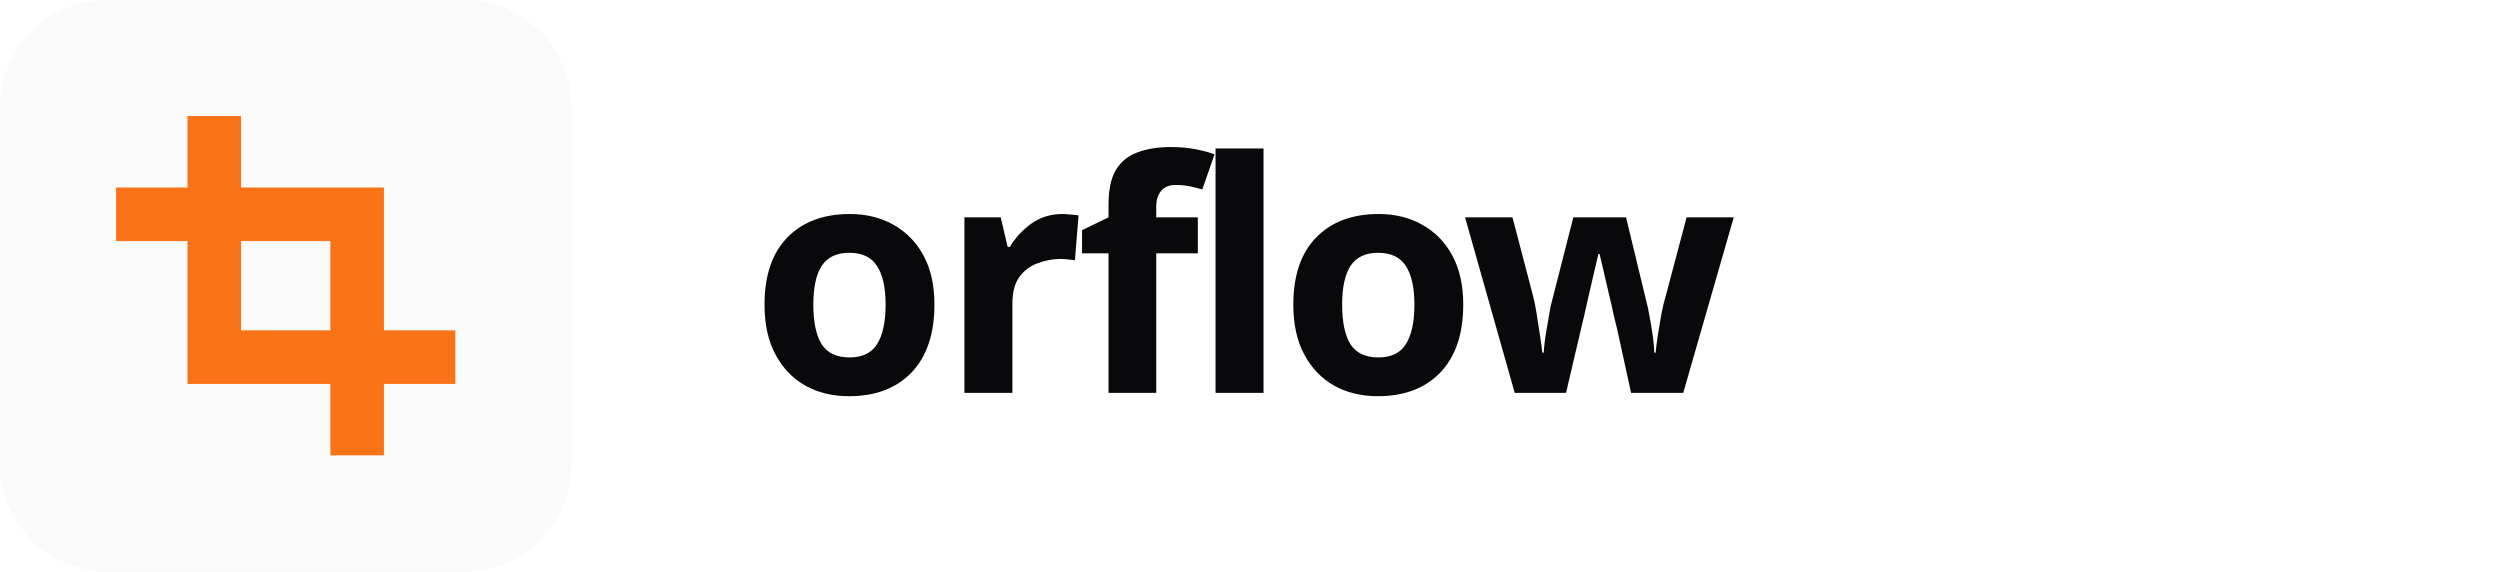
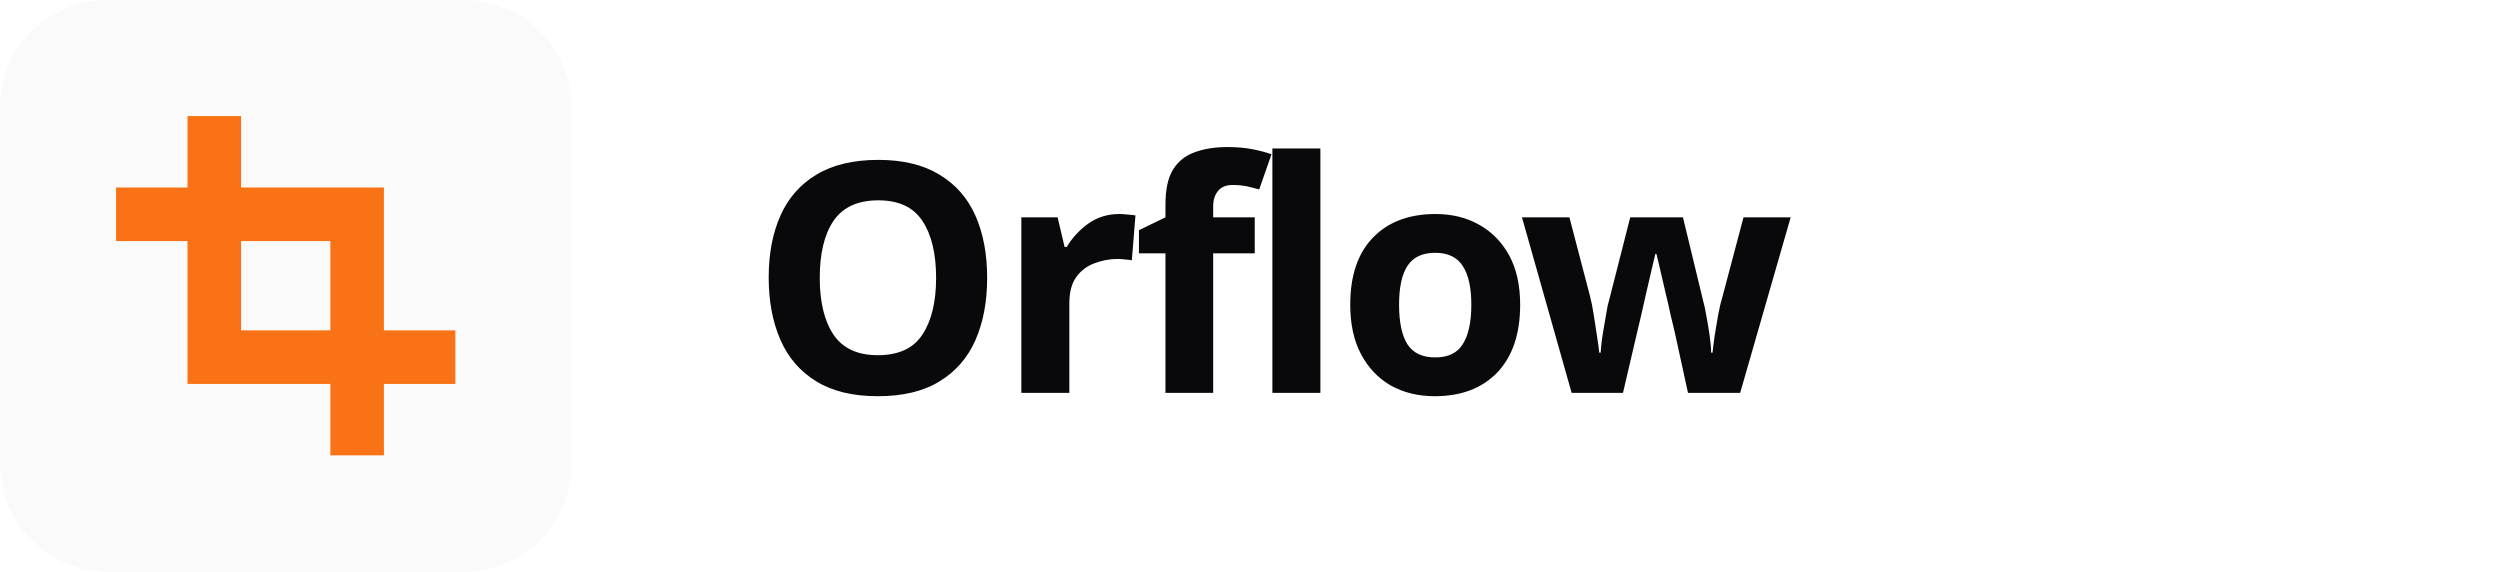
<svg xmlns="http://www.w3.org/2000/svg" width="140" height="32" viewBox="0 0 140 32" fill="none">
  <g transform="translate(0, 0)">
    <rect width="32" height="32" fill="#fafafa" rx="6" />
    <path d="M8 12H20V24M24 20H12V8" stroke="#f97316" stroke-width="3" stroke-linecap="square" />
  </g>
-   <text x="42" y="22" font-family="Manrope, sans-serif" font-size="18" font-weight="800" fill="#09090b" letter-spacing="-0.03em">orflow</text>
+   <text x="42" y="22" font-family="Manrope, sans-serif" font-size="18" font-weight="800" fill="#09090b" letter-spacing="-0.03em">Orflow</text>
</svg>
